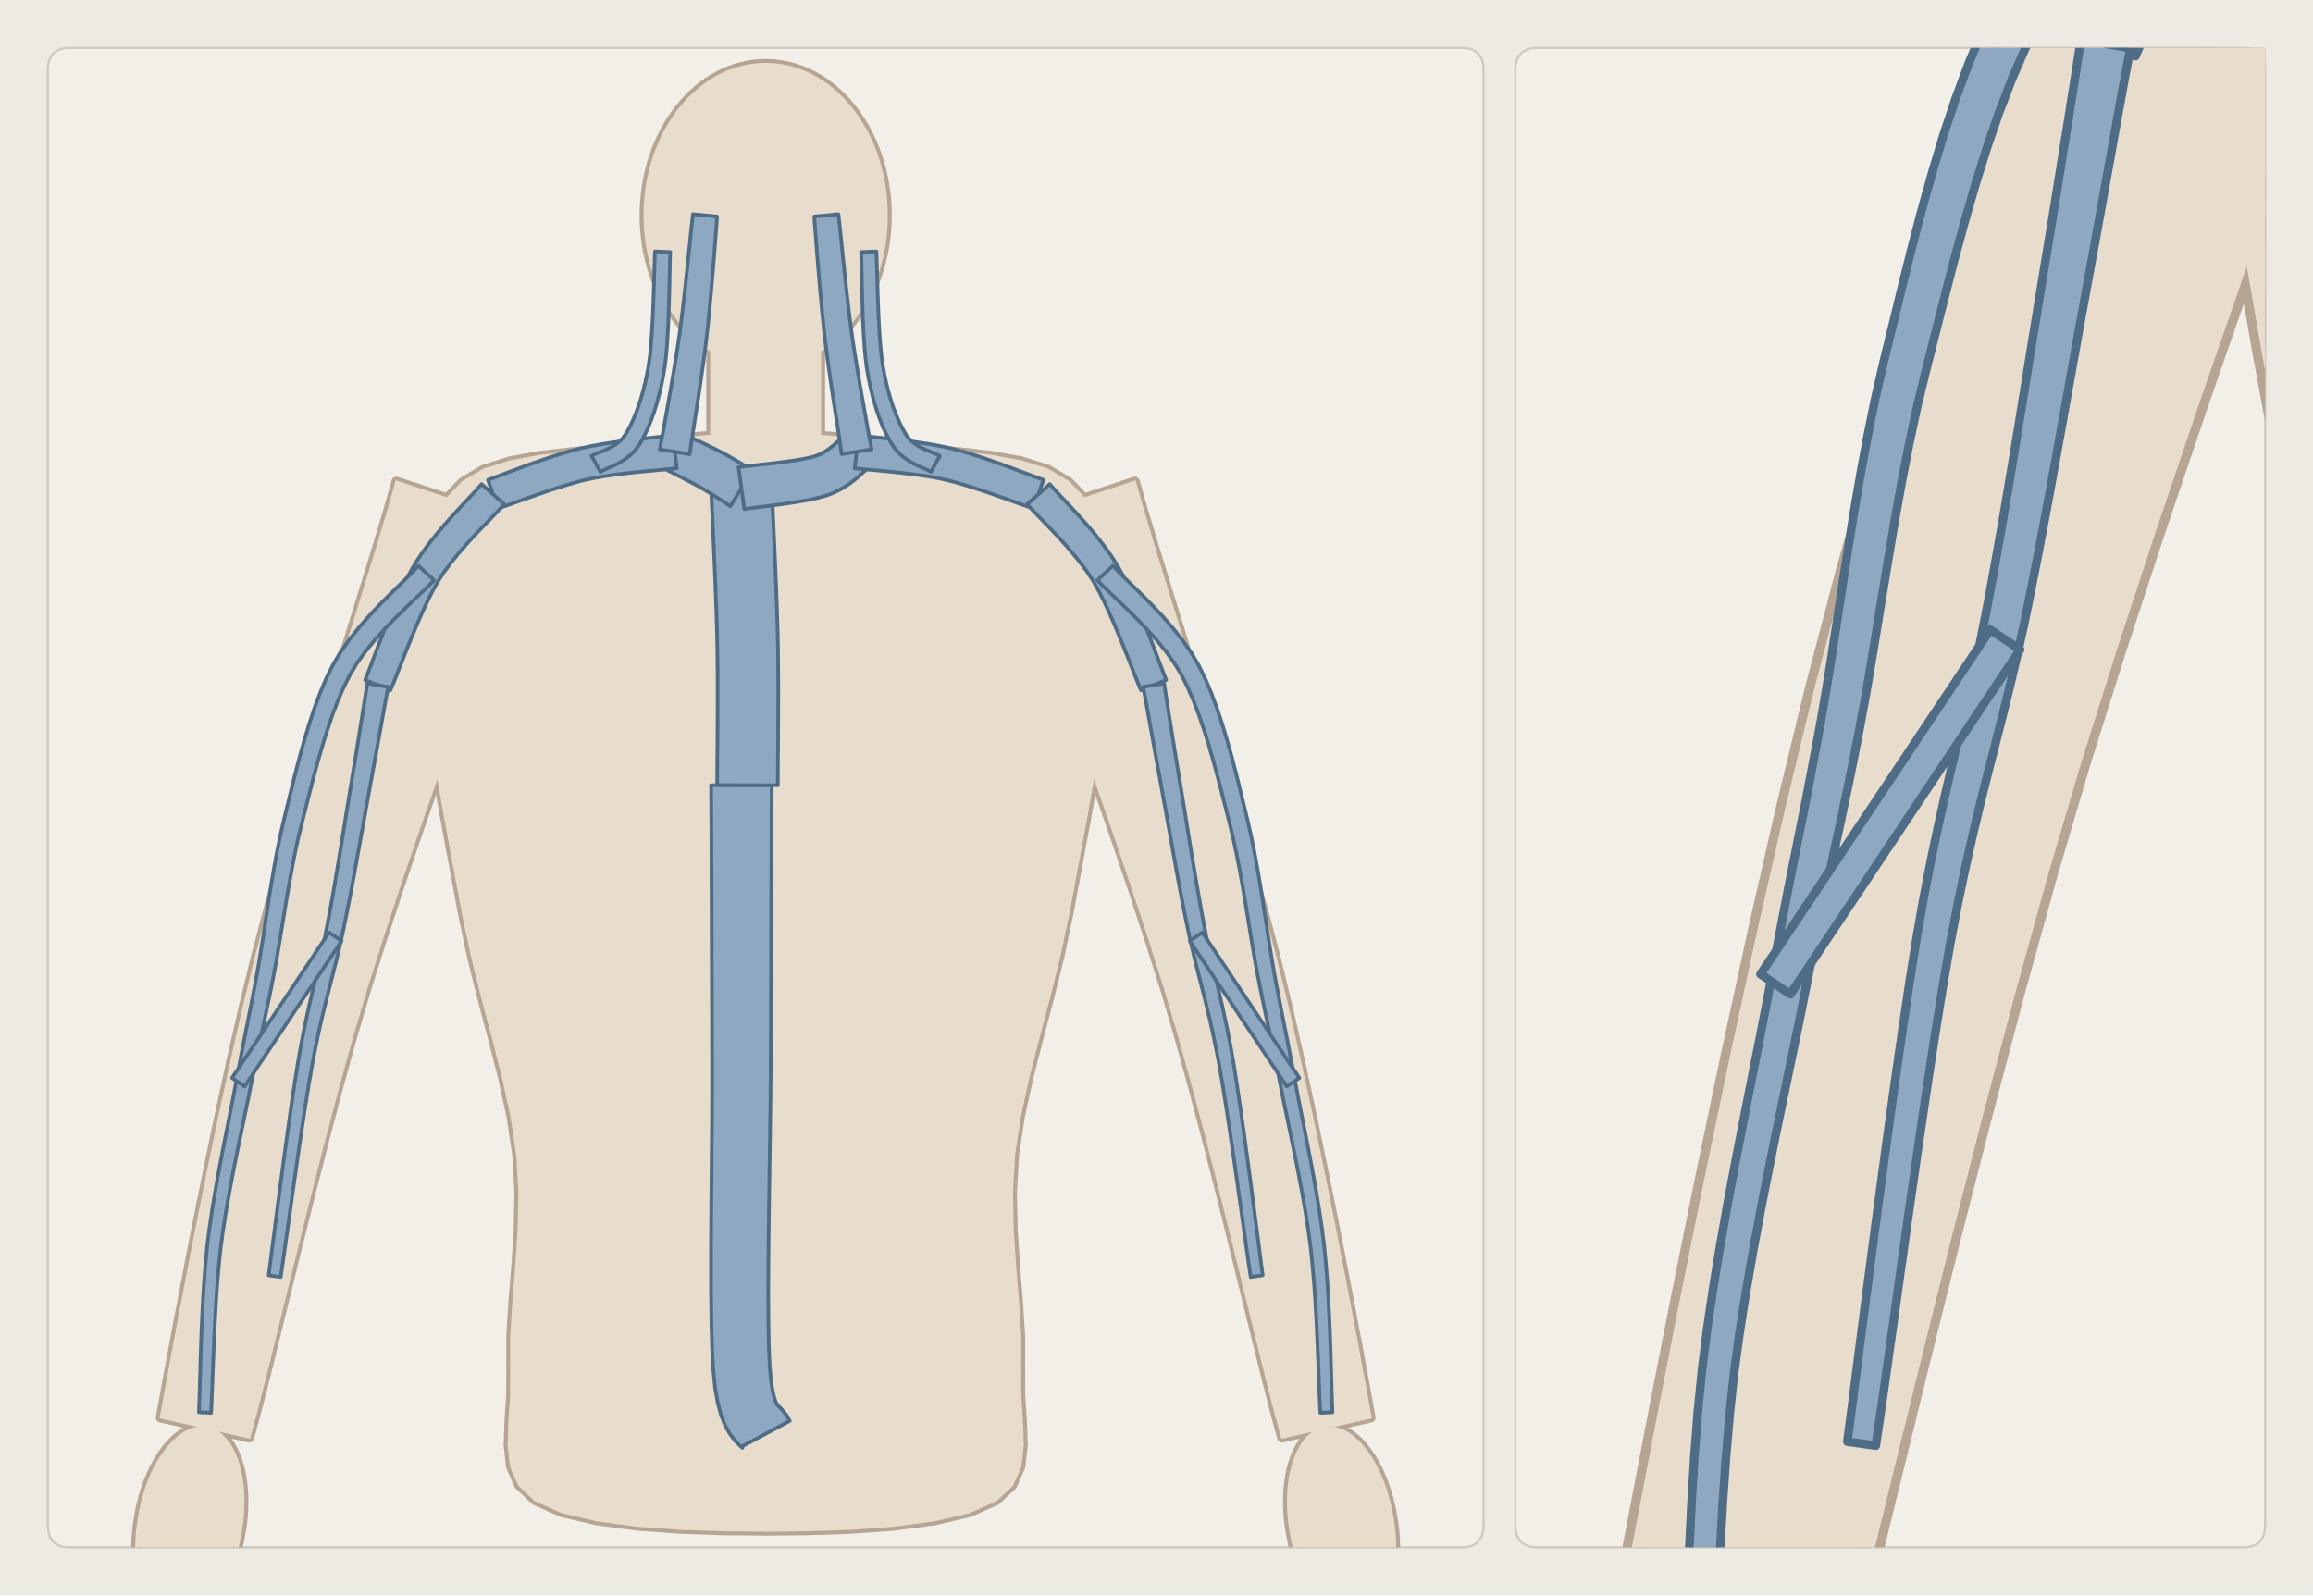
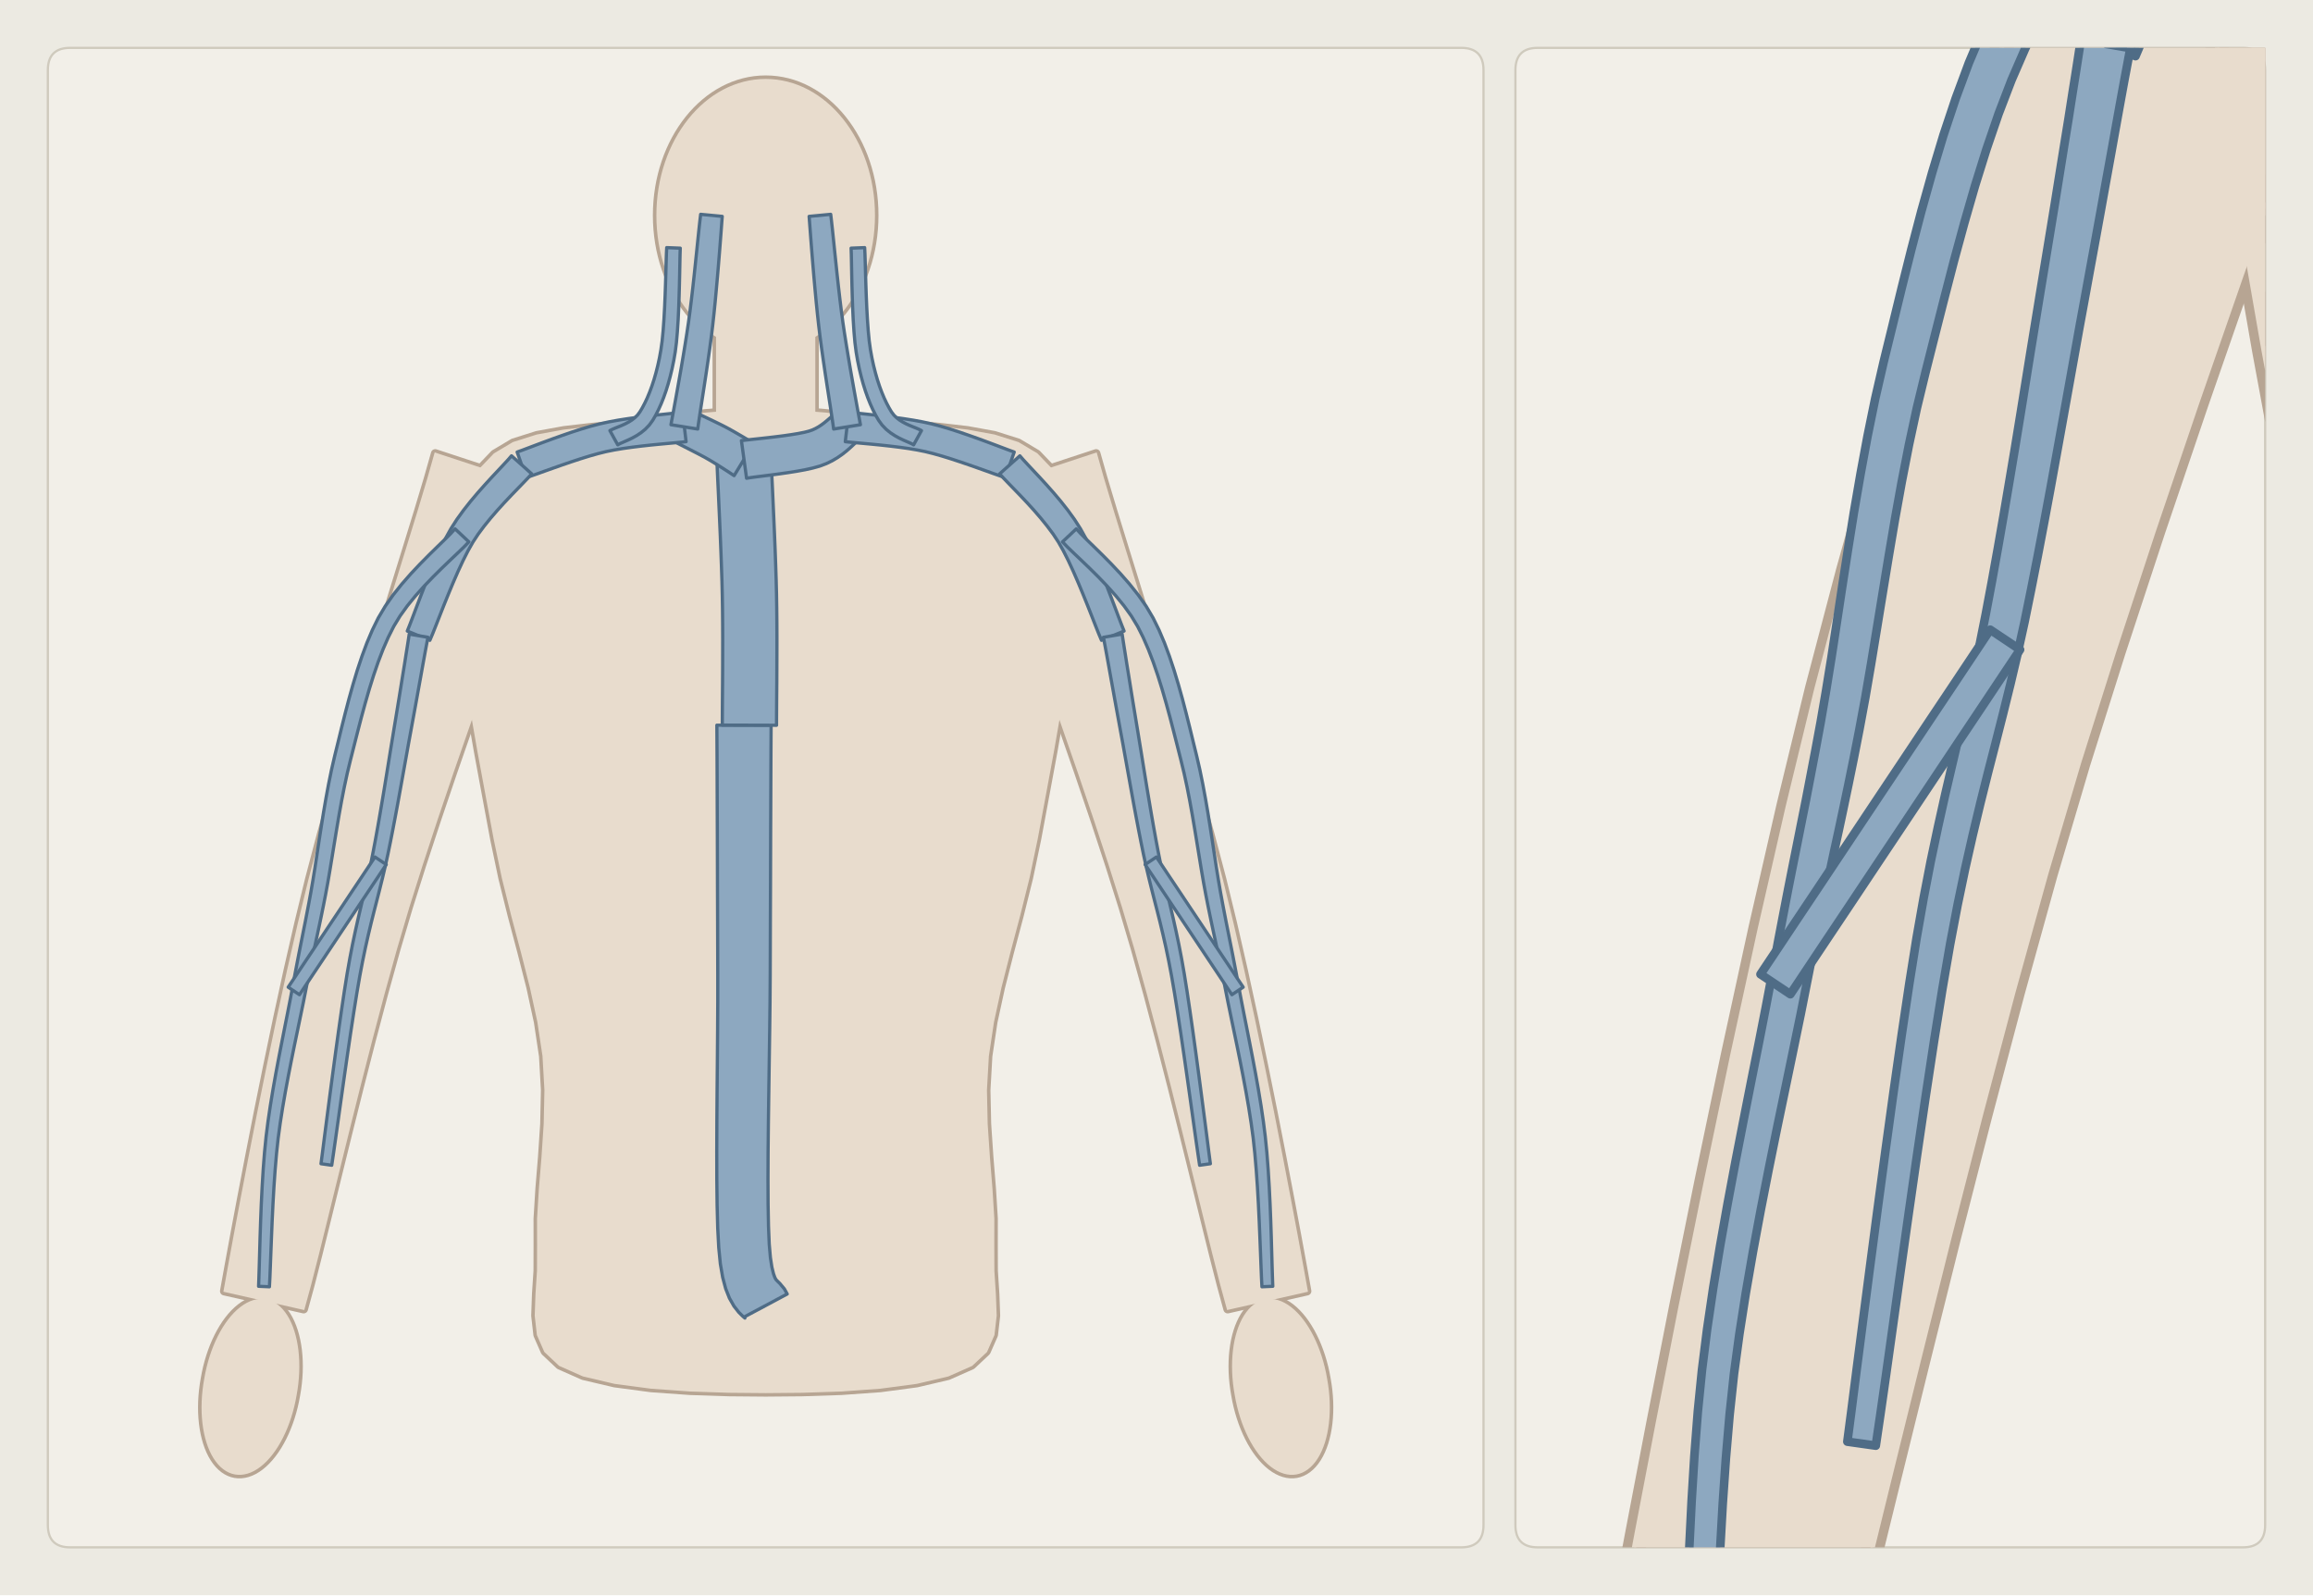
<svg xmlns="http://www.w3.org/2000/svg" viewBox="0 0 1450 1000" width="1450" height="1000">
  <rect width="1450" height="1000" fill="#ECEAE2" />
  <path d="M44 30H916Q930 30 930 44V956Q930 970 916 970H44Q30 970 30 956V44Q30 30 44 30Z" fill="#F2EFE8" stroke="#CFCABD" stroke-width="1.4" />
  <path d="M964 30H1406Q1420 30 1420 44V956Q1420 970 1406 970H964Q950 970 950 956V44Q950 30 964 30Z" fill="#F2EFE8" stroke="#CFCABD" stroke-width="1.4" />
  <clipPath id="k1">
    <path d="M30 30L930 30L930 970L30 970Z" />
  </clipPath>
  <g clip-path="url(#k1)">
-     <g transform="translate(480 40) scale(1.9 1.9)">
+     <g transform="translate(480 50) scale(1.7 1.7)">
      <g fill="#B7A593" stroke="#B7A593" stroke-width="3.2" stroke-linejoin="round">
        <path d="M-40 50A40 50 0 1 0 40 50A40 50 0 1 0 -40 50Z" />
        <path d="M-18 90L-18 93.2L-18 97.6L-18 102.9L-18 108.8L-18 115L-18 121.2L-18 127.1L-18 132.4L-18 136.8L-18 140L18 140L18 136.8L18 132.4L18 127.1L18 121.2L18 115L18 108.8L18 102.9L18 97.6L18 93.2L18 90Z" />
        <path d="M0 122L7.38 122.11L14.63 122.44L21.88 123L29.26 123.78L36.92 124.78L45 126L54.06 127.13L64.11 128.11L74.44 129.31L84.33 131.11L93.09 133.88L100 138L105.03 143.25L108.74 149.3L111.31 156.31L112.93 164.48L113.76 173.98L114 185L113.33 198.23L111.56 213.67L109 230.44L106 247.67L102.89 264.48L100 280L97 294.32L93.56 308.15L90 321.56L86.67 334.63L83.89 347.42L82 360L81.29 372.55L81.56 385.04L82.38 397.25L83.33 408.96L84.01 419.95L84 430L84.03 439.23L84.59 447.85L84.88 455.75L84.07 462.81L81.38 468.94L76 474L67.27 477.87L55.7 480.59L42.25 482.38L27.85 483.41L13.45 483.88L0 484L-13.45 483.88L-27.85 483.41L-42.25 482.38L-55.7 480.59L-67.27 477.87L-76 474L-81.38 468.94L-84.07 462.81L-84.87 455.75L-84.59 447.85L-84.03 439.23L-84 430L-84.01 419.95L-83.33 408.96L-82.37 397.25L-81.56 385.04L-81.29 372.55L-82 360L-83.89 347.42L-86.67 334.63L-90 321.56L-93.56 308.15L-97 294.32L-100 280L-102.89 264.48L-106 247.67L-109 230.44L-111.56 213.67L-113.33 198.23L-114 185L-113.76 173.98L-112.93 164.48L-111.31 156.31L-108.74 149.3L-105.03 143.25L-100 138L-93.09 133.88L-84.33 131.11L-74.44 129.31L-64.11 128.11L-54.06 127.13L-45 126L-36.92 124.78L-29.26 123.78L-21.87 123L-14.63 122.44L-7.38 122.11Z" />
        <path d="M-121.85 137.81L-124.49 147.11L-128.08 159.08L-132.46 173.3L-137.41 189.28L-142.74 206.51L-148.26 224.52L-153.77 242.84L-159.07 260.98L-163.98 278.49L-168.3 294.9L-172.26 311.19L-176.19 328.36L-180.03 346L-183.72 363.68L-187.22 380.98L-190.45 397.48L-193.37 412.73L-195.92 426.31L-198.02 437.75L-199.63 446.69L-170.37 453.31L-167.95 444.44L-165.04 433.05L-161.72 419.63L-158.03 404.6L-154.03 388.39L-149.8 371.44L-145.38 354.19L-140.85 337.08L-136.27 320.56L-131.7 305.1L-126.78 289.52L-121.25 272.7L-115.29 255.13L-109.1 237.32L-102.88 219.74L-96.83 202.88L-91.14 187.23L-86 173.24L-81.6 161.38L-78.15 152.19Z" />
        <path d="M-206.74 479.05A17 32 10 1 0 -173.26 484.95A17 32 10 1 0 -206.74 479.05Z" />
        <path d="M78.15 152.19L81.6 161.38L86 173.24L91.14 187.23L96.83 202.88L102.88 219.74L109.1 237.32L115.29 255.13L121.25 272.7L126.78 289.52L131.7 305.1L136.27 320.56L140.85 337.08L145.38 354.19L149.8 371.44L154.03 388.39L158.03 404.6L161.72 419.63L165.04 433.05L167.95 444.44L170.37 453.31L199.63 446.69L198.02 437.75L195.92 426.31L193.37 412.73L190.45 397.48L187.22 380.98L183.72 363.68L180.03 346L176.19 328.36L172.26 311.19L168.3 294.9L163.98 278.49L159.07 260.98L153.77 242.84L148.26 224.52L142.74 206.51L137.41 189.28L132.46 173.3L128.08 159.08L124.49 147.11L121.85 137.81Z" />
        <path d="M173.26 484.95A17 32 -10 1 0 206.74 479.05A17 32 -10 1 0 173.26 484.95Z" />
      </g>
      <g fill="#E8DCCD" stroke="#E8DCCD" stroke-width="0.6">
        <path d="M-40 50A40 50 0 1 0 40 50A40 50 0 1 0 -40 50Z" />
        <path d="M-18 90L-18 93.2L-18 97.6L-18 102.9L-18 108.8L-18 115L-18 121.2L-18 127.1L-18 132.4L-18 136.8L-18 140L18 140L18 136.8L18 132.4L18 127.1L18 121.2L18 115L18 108.8L18 102.9L18 97.6L18 93.2L18 90Z" />
        <path d="M0 122L7.38 122.11L14.63 122.44L21.88 123L29.26 123.78L36.92 124.78L45 126L54.06 127.13L64.11 128.11L74.44 129.31L84.33 131.11L93.09 133.88L100 138L105.03 143.25L108.74 149.3L111.31 156.31L112.93 164.48L113.76 173.98L114 185L113.33 198.23L111.56 213.67L109 230.44L106 247.67L102.89 264.48L100 280L97 294.32L93.56 308.15L90 321.56L86.67 334.63L83.89 347.42L82 360L81.29 372.55L81.56 385.04L82.38 397.25L83.33 408.96L84.01 419.95L84 430L84.03 439.23L84.59 447.85L84.88 455.75L84.07 462.81L81.38 468.94L76 474L67.27 477.87L55.7 480.59L42.25 482.38L27.85 483.41L13.45 483.88L0 484L-13.45 483.88L-27.85 483.41L-42.25 482.38L-55.7 480.59L-67.27 477.87L-76 474L-81.38 468.94L-84.07 462.81L-84.87 455.75L-84.59 447.85L-84.03 439.23L-84 430L-84.01 419.95L-83.33 408.96L-82.37 397.25L-81.56 385.04L-81.29 372.55L-82 360L-83.89 347.42L-86.67 334.63L-90 321.56L-93.56 308.15L-97 294.32L-100 280L-102.89 264.48L-106 247.67L-109 230.44L-111.56 213.67L-113.33 198.23L-114 185L-113.76 173.98L-112.93 164.48L-111.31 156.31L-108.74 149.3L-105.03 143.25L-100 138L-93.09 133.88L-84.33 131.11L-74.44 129.31L-64.11 128.11L-54.06 127.13L-45 126L-36.92 124.78L-29.26 123.78L-21.87 123L-14.63 122.44L-7.38 122.11Z" />
        <path d="M-121.85 137.81L-124.49 147.11L-128.08 159.08L-132.46 173.3L-137.41 189.28L-142.74 206.51L-148.26 224.52L-153.77 242.84L-159.07 260.98L-163.98 278.49L-168.3 294.9L-172.26 311.19L-176.19 328.36L-180.03 346L-183.72 363.68L-187.22 380.98L-190.45 397.48L-193.37 412.73L-195.92 426.31L-198.02 437.75L-199.63 446.69L-170.37 453.31L-167.95 444.44L-165.04 433.05L-161.72 419.63L-158.03 404.6L-154.03 388.39L-149.8 371.44L-145.38 354.19L-140.85 337.08L-136.27 320.56L-131.7 305.1L-126.78 289.52L-121.25 272.7L-115.29 255.13L-109.1 237.32L-102.88 219.74L-96.83 202.88L-91.14 187.23L-86 173.24L-81.6 161.38L-78.15 152.19Z" />
        <path d="M-206.74 479.05A17 32 10 1 0 -173.26 484.95A17 32 10 1 0 -206.74 479.05Z" />
        <path d="M78.15 152.19L81.6 161.38L86 173.24L91.14 187.23L96.83 202.88L102.88 219.74L109.1 237.32L115.29 255.13L121.25 272.7L126.78 289.52L131.7 305.1L136.27 320.56L140.85 337.08L145.38 354.19L149.8 371.44L154.03 388.39L158.03 404.6L161.72 419.63L165.04 433.05L167.95 444.44L170.37 453.31L199.63 446.69L198.02 437.75L195.92 426.31L193.37 412.73L190.45 397.48L187.22 380.98L183.72 363.68L180.03 346L176.19 328.36L172.26 311.19L168.3 294.9L163.98 278.49L159.07 260.98L153.77 242.84L148.26 224.52L142.74 206.51L137.41 189.28L132.46 173.3L128.08 159.08L124.49 147.11L121.85 137.81Z" />
        <path d="M173.26 484.95A17 32 -10 1 0 206.74 479.05A17 32 -10 1 0 173.26 484.95Z" />
      </g>
      <path d="M-18 238L-17.97 243.44L-17.93 250.38L-17.9 258.59L-17.87 267.79L-17.83 277.75L-17.8 288.21L-17.77 298.91L-17.73 309.62L-17.7 320.06L-17.67 329.98L-17.67 339.97L-17.73 350.64L-17.82 361.76L-17.92 373.06L-18 384.29L-18.04 395.19L-18.02 405.51L-17.91 415L-17.69 423.44L-17.31 430.63L-16.72 436.61L-15.86 441.61L-14.75 445.78L-13.36 449.31L-11.69 452.24L-9.9 454.52L-8.38 456.02L-7.66 456.63L-7.92 456.21L-7.94 456.24L7.94 447.76L6.9 445.88L5.23 443.88L4.25 442.92L3.88 442.53L3.69 442.26L3.37 441.64L2.88 440.27L2.29 437.88L1.74 434.31L1.31 429.37L1.04 422.81L0.89 414.72L0.85 405.45L0.89 395.27L1 384.46L1.15 373.27L1.31 361.98L1.47 350.83L1.6 340.09L1.67 330.02L1.7 320.06L1.73 309.62L1.77 298.91L1.8 288.21L1.83 277.75L1.87 267.79L1.9 258.59L1.93 250.38L1.97 243.44L2 238Z" fill="#8DA8C0" stroke="#4F6C86" stroke-width="1.2" stroke-linejoin="round" />
      <path d="M-17.99 140.43L-17.86 143.43L-17.69 147.29L-17.47 151.85L-17.24 156.95L-16.99 162.44L-16.74 168.16L-16.51 173.96L-16.3 179.67L-16.12 185.14L-16 190.2L-15.92 195.22L-15.87 200.56L-15.85 206.07L-15.86 211.63L-15.87 217.08L-15.9 222.29L-15.94 227.12L-15.97 231.44L-15.99 235.1L-16 237.97L4 238.03L4.01 235.2L4.03 231.57L4.06 227.26L4.1 222.41L4.12 217.17L4.14 211.67L4.15 206.04L4.13 200.44L4.08 194.98L4 189.8L3.87 184.57L3.69 178.98L3.48 173.19L3.24 167.33L2.99 161.56L2.74 156.04L2.51 150.92L2.29 146.37L2.12 142.54L1.99 139.57Z" fill="#8DA8C0" stroke="#4F6C86" stroke-width="1.2" stroke-linejoin="round" />
      <path d="M-32.88 133.83L-32.15 134.22L-31.2 134.71L-30.1 135.27L-28.86 135.9L-27.55 136.57L-26.19 137.27L-24.83 137.97L-23.52 138.67L-22.3 139.32L-21.23 139.93L-20.21 140.52L-19.14 141.17L-18.03 141.85L-16.93 142.55L-15.84 143.24L-14.81 143.9L-13.85 144.52L-12.99 145.09L-12.24 145.59L-11.64 145.98L-4.36 134.02L-4.93 133.7L-5.67 133.28L-6.55 132.76L-7.56 132.16L-8.66 131.51L-9.83 130.83L-11.04 130.13L-12.29 129.42L-13.53 128.73L-14.77 128.07L-16.04 127.42L-17.41 126.74L-18.83 126.05L-20.28 125.35L-21.7 124.68L-23.07 124.04L-24.34 123.45L-25.47 122.93L-26.4 122.5L-27.12 122.17Z" fill="#8DA8C0" stroke="#4F6C86" stroke-width="1.2" stroke-linejoin="round" />
      <path d="M26.07 122.82L25.22 123.44L24.24 124.25L23.33 125.04L22.42 125.82L21.48 126.58L20.49 127.31L19.45 127.99L18.36 128.6L17.21 129.13L15.97 129.56L14.29 129.99L12 130.44L9.32 130.88L6.39 131.3L3.36 131.68L0.37 132.03L-2.48 132.34L-5.06 132.62L-7.27 132.86L-8.95 133.06L-7.05 146.94L-5.51 146.7L-3.42 146.42L-0.86 146.1L2.03 145.73L5.14 145.32L8.33 144.86L11.5 144.36L14.56 143.8L17.41 143.17L20.03 142.44L22.44 141.52L24.62 140.45L26.56 139.29L28.28 138.09L29.77 136.92L31.05 135.81L32.11 134.83L32.94 134.05L33.48 133.54L33.93 133.18Z" fill="#8DA8C0" stroke="#4F6C86" stroke-width="1.2" stroke-linejoin="round" />
      <path d="M-88.35 146.72L-86.53 146.11L-84.19 145.29L-81.46 144.31L-78.42 143.23L-75.16 142.08L-71.77 140.92L-68.34 139.79L-64.97 138.75L-61.75 137.84L-58.81 137.11L-55.87 136.52L-52.67 135.98L-49.32 135.51L-45.9 135.09L-42.53 134.72L-39.28 134.4L-36.26 134.12L-33.53 133.87L-31.19 133.65L-29.35 133.46L-30.65 122.54L-32.38 122.77L-34.63 123.03L-37.33 123.32L-40.4 123.65L-43.72 124.03L-47.22 124.47L-50.79 124.96L-54.37 125.52L-57.86 126.16L-61.19 126.89L-64.52 127.76L-67.99 128.8L-71.55 129.95L-75.11 131.18L-78.59 132.42L-81.9 133.64L-84.95 134.78L-87.65 135.8L-89.9 136.65L-91.65 137.28Z" fill="#8DA8C0" stroke="#4F6C86" stroke-width="1.2" stroke-linejoin="round" />
      <path d="M91.65 137.28L89.9 136.65L87.65 135.8L84.95 134.78L81.9 133.64L78.59 132.42L75.11 131.18L71.55 129.95L67.99 128.8L64.52 127.76L61.19 126.89L57.86 126.16L54.37 125.52L50.79 124.96L47.22 124.47L43.72 124.03L40.4 123.65L37.33 123.32L34.63 123.03L32.38 122.77L30.65 122.54L29.35 133.46L31.19 133.65L33.53 133.87L36.26 134.12L39.28 134.4L42.53 134.72L45.9 135.09L49.32 135.51L52.67 135.98L55.87 136.52L58.81 137.11L61.75 137.84L64.97 138.75L68.34 139.79L71.77 140.92L75.16 142.08L78.42 143.23L81.46 144.31L84.19 145.29L86.53 146.11L88.35 146.72Z" fill="#8DA8C0" stroke="#4F6C86" stroke-width="1.2" stroke-linejoin="round" />
      <path d="M-123.84 206.71L-122.87 204.43L-121.68 201.44L-120.3 197.92L-118.76 194.01L-117.08 189.85L-115.31 185.58L-113.47 181.35L-111.6 177.31L-109.73 173.62L-107.93 170.45L-106.02 167.55L-103.82 164.6L-101.43 161.65L-98.93 158.75L-96.4 155.97L-93.93 153.35L-91.6 150.94L-89.5 148.77L-87.67 146.86L-86.27 145.33L-93.73 138.67L-95 140.13L-96.68 141.95L-98.74 144.15L-101.08 146.65L-103.6 149.4L-106.23 152.37L-108.87 155.5L-111.44 158.76L-113.87 162.12L-116.07 165.55L-118.1 169.22L-120.08 173.27L-122.02 177.57L-123.89 181.99L-125.67 186.4L-127.32 190.66L-128.83 194.62L-130.16 198.15L-131.28 201.07L-132.16 203.29Z" fill="#8DA8C0" stroke="#4F6C86" stroke-width="1.2" stroke-linejoin="round" />
      <path d="M132.16 203.29L131.28 201.07L130.16 198.15L128.83 194.62L127.32 190.66L125.67 186.4L123.89 181.99L122.02 177.57L120.08 173.27L118.1 169.22L116.07 165.55L113.87 162.12L111.44 158.76L108.87 155.5L106.23 152.37L103.6 149.4L101.08 146.65L98.74 144.15L96.68 141.95L95 140.13L93.73 138.67L86.27 145.33L87.67 146.86L89.5 148.77L91.6 150.94L93.93 153.35L96.4 155.97L98.93 158.75L101.43 161.65L103.82 164.6L106.02 167.55L107.93 170.45L109.73 173.62L111.6 177.31L113.47 181.35L115.31 185.58L117.08 189.85L118.76 194.01L120.3 197.92L121.68 201.44L122.87 204.43L123.84 206.71Z" fill="#8DA8C0" stroke="#4F6C86" stroke-width="1.2" stroke-linejoin="round" />
      <path d="M-23.98 49.62L-24.26 52.01L-24.6 55.1L-24.98 58.75L-25.4 62.83L-25.86 67.23L-26.34 71.81L-26.85 76.45L-27.38 81.02L-27.92 85.39L-28.46 89.43L-29.05 93.42L-29.72 97.66L-30.44 102.03L-31.18 106.42L-31.94 110.73L-32.67 114.84L-33.36 118.65L-33.98 122.05L-34.52 124.94L-34.94 127.2L-25.06 128.8L-24.75 126.55L-24.32 123.68L-23.8 120.26L-23.2 116.42L-22.56 112.27L-21.9 107.91L-21.25 103.46L-20.62 99.01L-20.04 94.68L-19.54 90.57L-19.08 86.42L-18.63 81.96L-18.2 77.33L-17.78 72.64L-17.39 68.02L-17.03 63.6L-16.71 59.5L-16.43 55.84L-16.2 52.77L-16.02 50.38Z" fill="#8DA8C0" stroke="#4F6C86" stroke-width="1.2" stroke-linejoin="round" />
      <path d="M16.02 50.38L16.2 52.77L16.43 55.84L16.71 59.5L17.03 63.6L17.39 68.02L17.78 72.64L18.2 77.33L18.63 81.96L19.08 86.42L19.54 90.57L20.04 94.68L20.62 99.01L21.25 103.46L21.9 107.91L22.56 112.27L23.2 116.42L23.8 120.26L24.32 123.68L24.75 126.55L25.06 128.8L34.94 127.2L34.52 124.94L33.98 122.05L33.36 118.65L32.67 114.84L31.94 110.73L31.18 106.42L30.44 102.03L29.72 97.66L29.05 93.42L28.46 89.43L27.92 85.39L27.38 81.02L26.85 76.45L26.34 71.81L25.86 67.23L25.4 62.83L24.98 58.75L24.6 55.1L24.26 52.01L23.98 49.62Z" fill="#8DA8C0" stroke="#4F6C86" stroke-width="1.2" stroke-linejoin="round" />
      <path d="M-36.5 61.9L-36.61 64.24L-36.71 67.33L-36.81 70.98L-36.93 75.06L-37.08 79.41L-37.27 83.87L-37.51 88.28L-37.81 92.48L-38.18 96.3L-38.64 99.59L-39.17 102.53L-39.78 105.35L-40.46 108.04L-41.19 110.59L-41.98 112.99L-42.81 115.23L-43.67 117.31L-44.57 119.22L-45.48 120.95L-46.37 122.45L-47.26 123.64L-48.26 124.63L-49.37 125.49L-50.57 126.24L-51.82 126.9L-53.07 127.47L-54.3 127.97L-55.47 128.44L-56.58 128.92L-57.45 129.37L-54.55 134.63L-53.95 134.27L-53.14 133.9L-52.01 133.41L-50.67 132.82L-49.18 132.1L-47.61 131.23L-46 130.17L-44.41 128.88L-42.92 127.33L-41.63 125.55L-40.54 123.67L-39.53 121.67L-38.56 119.52L-37.64 117.21L-36.77 114.76L-35.96 112.16L-35.21 109.42L-34.52 106.55L-33.9 103.55L-33.36 100.41L-32.91 96.89L-32.56 92.9L-32.28 88.59L-32.07 84.1L-31.92 79.59L-31.8 75.21L-31.71 71.11L-31.64 67.46L-31.58 64.41L-31.5 62.1Z" fill="#8DA8C0" stroke="#4F6C86" stroke-width="1.2" stroke-linejoin="round" />
      <path d="M31.5 62.1L31.58 64.41L31.64 67.46L31.71 71.11L31.8 75.21L31.92 79.59L32.07 84.1L32.28 88.59L32.56 92.9L32.91 96.89L33.36 100.41L33.9 103.55L34.52 106.55L35.21 109.42L35.96 112.16L36.77 114.76L37.64 117.21L38.56 119.52L39.53 121.67L40.54 123.67L41.63 125.55L42.92 127.33L44.41 128.88L46 130.17L47.61 131.23L49.18 132.1L50.67 132.82L52.01 133.41L53.14 133.9L53.95 134.27L54.55 134.63L57.45 129.37L56.58 128.92L55.47 128.44L54.3 127.97L53.07 127.47L51.82 126.9L50.57 126.24L49.37 125.49L48.26 124.63L47.26 123.64L46.37 122.45L45.48 120.95L44.57 119.22L43.67 117.31L42.81 115.23L41.98 112.99L41.19 110.59L40.46 108.04L39.78 105.35L39.17 102.53L38.64 99.59L38.18 96.3L37.81 92.48L37.51 88.28L37.27 83.87L37.08 79.41L36.93 75.06L36.81 70.98L36.71 67.33L36.61 64.24L36.5 61.9Z" fill="#8DA8C0" stroke="#4F6C86" stroke-width="1.2" stroke-linejoin="round" />
      <path d="M-183 445.09L-182.83 441.81L-182.66 437.59L-182.47 432.61L-182.25 427.04L-182 421.02L-181.7 414.74L-181.34 408.36L-180.9 402.04L-180.38 395.95L-179.77 390.26L-179.02 384.73L-178.13 379.04L-177.13 373.27L-176.05 367.47L-174.92 361.7L-173.77 356.03L-172.62 350.51L-171.52 345.21L-170.48 340.17L-169.55 335.47L-168.71 331.24L-167.94 327.46L-167.22 324.02L-166.53 320.81L-165.87 317.72L-165.2 314.66L-164.53 311.51L-163.83 308.17L-163.09 304.54L-162.3 300.5L-161.48 296.08L-160.68 291.41L-159.88 286.54L-159.06 281.52L-158.22 276.4L-157.34 271.21L-156.4 266L-155.39 260.82L-154.29 255.71L-153.08 250.71L-151.8 245.65L-150.48 240.46L-149.12 235.21L-147.69 229.96L-146.19 224.76L-144.6 219.67L-142.91 214.74L-141.11 210.04L-139.19 205.62L-137.15 201.56L-134.82 197.72L-132.09 193.93L-129.06 190.22L-125.85 186.63L-122.58 183.23L-119.37 180.05L-116.34 177.14L-113.6 174.54L-111.24 172.26L-109.45 170.4L-114.55 165.6L-116.2 167.39L-118.4 169.59L-121.1 172.22L-124.15 175.21L-127.42 178.52L-130.79 182.1L-134.14 185.92L-137.35 189.94L-140.3 194.13L-142.85 198.44L-145.05 202.92L-147.05 207.65L-148.89 212.61L-150.6 217.74L-152.18 222.99L-153.67 228.31L-155.07 233.66L-156.4 238.97L-157.67 244.19L-158.92 249.29L-160.1 254.42L-161.17 259.66L-162.15 264.95L-163.06 270.23L-163.9 275.48L-164.7 280.64L-165.46 285.66L-166.2 290.51L-166.95 295.14L-167.7 299.5L-168.44 303.5L-169.13 307.11L-169.77 310.44L-170.4 313.58L-171.01 316.65L-171.63 319.75L-172.27 322.99L-172.94 326.46L-173.67 330.28L-174.45 334.53L-175.34 339.21L-176.32 344.23L-177.38 349.55L-178.47 355.09L-179.58 360.8L-180.67 366.61L-181.71 372.47L-182.67 378.32L-183.52 384.09L-184.23 389.74L-184.81 395.54L-185.29 401.72L-185.68 408.1L-186 414.54L-186.25 420.85L-186.45 426.88L-186.61 432.47L-186.75 437.45L-186.88 441.65L-187 444.91Z" fill="#8DA8C0" stroke="#4F6C86" stroke-width="1.2" stroke-linejoin="round" />
      <path d="M187 444.91L186.88 441.65L186.75 437.45L186.61 432.47L186.45 426.88L186.25 420.85L186 414.54L185.68 408.1L185.29 401.72L184.81 395.54L184.23 389.74L183.52 384.09L182.67 378.32L181.71 372.47L180.67 366.61L179.58 360.8L178.47 355.09L177.38 349.55L176.32 344.23L175.34 339.21L174.45 334.53L173.67 330.28L172.94 326.46L172.27 322.99L171.63 319.75L171.01 316.65L170.4 313.58L169.77 310.44L169.13 307.11L168.44 303.5L167.7 299.5L166.95 295.14L166.2 290.51L165.46 285.66L164.7 280.64L163.9 275.48L163.06 270.23L162.15 264.95L161.17 259.66L160.1 254.42L158.92 249.29L157.67 244.19L156.4 238.97L155.07 233.66L153.67 228.31L152.18 222.99L150.6 217.74L148.89 212.61L147.05 207.65L145.05 202.92L142.85 198.44L140.3 194.13L137.35 189.94L134.14 185.92L130.79 182.1L127.42 178.52L124.15 175.21L121.1 172.22L118.4 169.59L116.2 167.39L114.55 165.6L109.45 170.4L111.24 172.26L113.6 174.54L116.34 177.14L119.37 180.05L122.58 183.23L125.85 186.63L129.06 190.22L132.09 193.93L134.82 197.72L137.15 201.56L139.19 205.62L141.11 210.04L142.91 214.74L144.6 219.67L146.19 224.76L147.69 229.96L149.12 235.21L150.48 240.46L151.8 245.65L153.08 250.71L154.29 255.71L155.39 260.82L156.4 266L157.34 271.21L158.22 276.4L159.06 281.52L159.88 286.54L160.68 291.41L161.48 296.08L162.3 300.5L163.09 304.54L163.83 308.17L164.53 311.51L165.2 314.66L165.87 317.72L166.53 320.81L167.22 324.02L167.94 327.46L168.71 331.24L169.55 335.47L170.48 340.17L171.52 345.21L172.62 350.51L173.77 356.03L174.92 361.7L176.05 367.47L177.13 373.27L178.13 379.04L179.02 384.73L179.77 390.26L180.38 395.95L180.9 402.04L181.34 408.36L181.7 414.74L182 421.02L182.25 427.04L182.47 432.61L182.66 437.59L182.83 441.81L183 445.09Z" fill="#8DA8C0" stroke="#4F6C86" stroke-width="1.2" stroke-linejoin="round" />
      <path d="M-160.02 400.28L-159.39 396L-158.58 390.36L-157.64 383.64L-156.59 376.13L-155.46 368.11L-154.28 359.87L-153.08 351.69L-151.89 343.86L-150.74 336.67L-149.66 330.41L-148.62 324.94L-147.57 319.9L-146.51 315.21L-145.45 310.78L-144.39 306.54L-143.33 302.42L-142.29 298.33L-141.27 294.21L-140.27 289.96L-139.3 285.55L-138.37 280.98L-137.46 276.36L-136.57 271.69L-135.7 267.02L-134.86 262.38L-134.03 257.78L-133.22 253.27L-132.43 248.87L-131.67 244.62L-130.92 240.54L-130.18 236.48L-129.42 232.34L-128.67 228.21L-127.94 224.15L-127.23 220.24L-126.57 216.56L-125.96 213.18L-125.41 210.17L-124.93 207.62L-124.55 205.59L-131.45 204.41L-131.76 206.46L-132.16 209.03L-132.64 212.04L-133.17 215.44L-133.77 219.13L-134.4 223.05L-135.05 227.11L-135.73 231.26L-136.41 235.4L-137.08 239.46L-137.75 243.57L-138.45 247.85L-139.16 252.26L-139.89 256.78L-140.64 261.37L-141.42 266.02L-142.21 270.68L-143.02 275.32L-143.85 279.93L-144.7 284.45L-145.57 288.81L-146.48 292.99L-147.42 297.09L-148.38 301.18L-149.36 305.33L-150.36 309.62L-151.36 314.12L-152.37 318.9L-153.36 324.03L-154.34 329.59L-155.35 335.93L-156.43 343.18L-157.55 351.04L-158.68 359.25L-159.79 367.51L-160.85 375.55L-161.83 383.08L-162.7 389.8L-163.42 395.45L-163.98 399.72Z" fill="#8DA8C0" stroke="#4F6C86" stroke-width="1.2" stroke-linejoin="round" />
      <path d="M163.98 399.72L163.42 395.45L162.7 389.8L161.83 383.08L160.85 375.55L159.79 367.51L158.68 359.25L157.55 351.04L156.43 343.18L155.35 335.93L154.34 329.59L153.36 324.03L152.37 318.9L151.36 314.12L150.36 309.62L149.36 305.33L148.38 301.18L147.42 297.09L146.48 292.99L145.57 288.81L144.7 284.45L143.85 279.93L143.02 275.32L142.21 270.68L141.42 266.02L140.64 261.37L139.89 256.78L139.16 252.26L138.45 247.85L137.75 243.57L137.08 239.46L136.41 235.4L135.73 231.26L135.05 227.11L134.4 223.05L133.77 219.13L133.17 215.44L132.64 212.04L132.16 209.03L131.76 206.46L131.45 204.41L124.55 205.59L124.93 207.62L125.41 210.17L125.96 213.18L126.57 216.56L127.23 220.24L127.94 224.15L128.67 228.21L129.42 232.34L130.18 236.48L130.92 240.54L131.67 244.62L132.43 248.87L133.22 253.27L134.03 257.78L134.86 262.38L135.7 267.02L136.57 271.69L137.46 276.36L138.37 280.98L139.3 285.55L140.27 289.96L141.27 294.21L142.29 298.33L143.33 302.42L144.39 306.54L145.45 310.78L146.51 315.21L147.57 319.9L148.62 324.94L149.66 330.41L150.74 336.67L151.89 343.86L153.08 351.69L154.28 359.87L155.46 368.11L156.59 376.13L157.64 383.64L158.58 390.36L159.39 396L160.02 400.28Z" fill="#8DA8C0" stroke="#4F6C86" stroke-width="1.2" stroke-linejoin="round" />
      <path d="M-171.92 337.39L-169.87 334.31L-167.06 330.09L-163.66 325L-159.89 319.34L-155.92 313.39L-151.95 307.43L-148.18 301.77L-144.78 296.68L-141.97 292.46L-139.92 289.39L-144.08 286.61L-146.13 289.69L-148.94 293.91L-152.34 299L-156.11 304.66L-160.08 310.61L-164.05 316.57L-167.82 322.23L-171.22 327.32L-174.03 331.54L-176.08 334.61Z" fill="#8DA8C0" stroke="#4F6C86" stroke-width="1.2" stroke-linejoin="round" />
      <path d="M176.08 334.61L174.03 331.54L171.22 327.32L167.82 322.23L164.05 316.57L160.08 310.61L156.11 304.66L152.34 299L148.94 293.91L146.13 289.69L144.08 286.61L139.92 289.39L141.97 292.46L144.78 296.68L148.18 301.77L151.95 307.43L155.92 313.39L159.89 319.34L163.66 325L167.06 330.09L169.87 334.31L171.92 337.39Z" fill="#8DA8C0" stroke="#4F6C86" stroke-width="1.2" stroke-linejoin="round" />
    </g>
  </g>
  <clipPath id="k2">
    <path d="M950 30L1420 30L1420 970L950 970Z" />
  </clipPath>
  <g clip-path="url(#k2)">
    <g transform="translate(1896 -895) scale(4.5 4.5)">
      <g fill="#B7A593" stroke="#B7A593" stroke-width="3.2" stroke-linejoin="round">
        <path d="M-40 50A40 50 0 1 0 40 50A40 50 0 1 0 -40 50Z" />
        <path d="M-18 90L-18 93.2L-18 97.6L-18 102.9L-18 108.8L-18 115L-18 121.2L-18 127.1L-18 132.4L-18 136.8L-18 140L18 140L18 136.8L18 132.4L18 127.1L18 121.2L18 115L18 108.8L18 102.9L18 97.6L18 93.2L18 90Z" />
        <path d="M0 122L7.38 122.11L14.63 122.44L21.88 123L29.26 123.78L36.92 124.78L45 126L54.06 127.13L64.11 128.11L74.44 129.31L84.33 131.11L93.09 133.88L100 138L105.03 143.25L108.74 149.3L111.31 156.31L112.93 164.48L113.76 173.98L114 185L113.33 198.23L111.56 213.67L109 230.44L106 247.67L102.89 264.48L100 280L97 294.32L93.56 308.15L90 321.56L86.67 334.63L83.89 347.42L82 360L81.29 372.55L81.56 385.04L82.38 397.25L83.33 408.96L84.01 419.95L84 430L84.03 439.23L84.59 447.85L84.88 455.75L84.07 462.81L81.38 468.94L76 474L67.27 477.87L55.7 480.59L42.25 482.38L27.85 483.41L13.45 483.88L0 484L-13.45 483.88L-27.85 483.41L-42.25 482.38L-55.7 480.59L-67.27 477.87L-76 474L-81.38 468.94L-84.07 462.81L-84.87 455.75L-84.59 447.85L-84.03 439.23L-84 430L-84.01 419.95L-83.33 408.96L-82.37 397.25L-81.56 385.04L-81.29 372.55L-82 360L-83.89 347.42L-86.67 334.63L-90 321.56L-93.56 308.15L-97 294.32L-100 280L-102.89 264.48L-106 247.67L-109 230.44L-111.56 213.67L-113.33 198.23L-114 185L-113.76 173.98L-112.93 164.48L-111.31 156.31L-108.74 149.3L-105.03 143.25L-100 138L-93.09 133.88L-84.33 131.11L-74.44 129.31L-64.11 128.11L-54.06 127.13L-45 126L-36.92 124.78L-29.26 123.78L-21.87 123L-14.63 122.44L-7.38 122.11Z" />
        <path d="M-121.85 137.81L-124.49 147.11L-128.08 159.08L-132.46 173.3L-137.41 189.28L-142.74 206.51L-148.26 224.52L-153.77 242.84L-159.07 260.98L-163.98 278.49L-168.3 294.9L-172.26 311.19L-176.19 328.36L-180.03 346L-183.72 363.68L-187.22 380.98L-190.45 397.48L-193.37 412.73L-195.92 426.31L-198.02 437.75L-199.63 446.69L-170.37 453.31L-167.95 444.44L-165.04 433.05L-161.72 419.63L-158.03 404.6L-154.03 388.39L-149.8 371.44L-145.38 354.19L-140.85 337.08L-136.27 320.56L-131.7 305.1L-126.78 289.52L-121.25 272.7L-115.29 255.13L-109.1 237.32L-102.88 219.74L-96.83 202.88L-91.14 187.23L-86 173.24L-81.6 161.38L-78.15 152.19Z" />
        <path d="M-206.74 479.05A17 32 10 1 0 -173.26 484.95A17 32 10 1 0 -206.74 479.05Z" />
        <path d="M78.15 152.19L81.6 161.38L86 173.24L91.14 187.23L96.83 202.88L102.88 219.74L109.1 237.32L115.29 255.13L121.25 272.7L126.78 289.52L131.7 305.1L136.27 320.56L140.85 337.08L145.38 354.19L149.8 371.44L154.03 388.39L158.03 404.6L161.72 419.63L165.04 433.05L167.95 444.44L170.37 453.31L199.63 446.69L198.02 437.75L195.92 426.31L193.37 412.73L190.45 397.48L187.22 380.98L183.72 363.68L180.03 346L176.19 328.36L172.26 311.19L168.3 294.9L163.98 278.49L159.07 260.98L153.77 242.84L148.26 224.52L142.74 206.51L137.41 189.28L132.46 173.3L128.08 159.08L124.49 147.11L121.85 137.81Z" />
        <path d="M173.26 484.95A17 32 -10 1 0 206.74 479.05A17 32 -10 1 0 173.26 484.95Z" />
      </g>
      <g fill="#E8DCCD" stroke="#E8DCCD" stroke-width="0.6">
        <path d="M-40 50A40 50 0 1 0 40 50A40 50 0 1 0 -40 50Z" />
        <path d="M-18 90L-18 93.2L-18 97.6L-18 102.9L-18 108.8L-18 115L-18 121.2L-18 127.1L-18 132.4L-18 136.8L-18 140L18 140L18 136.8L18 132.4L18 127.1L18 121.2L18 115L18 108.8L18 102.9L18 97.6L18 93.2L18 90Z" />
        <path d="M0 122L7.38 122.11L14.63 122.44L21.88 123L29.26 123.78L36.92 124.78L45 126L54.06 127.13L64.11 128.11L74.44 129.31L84.33 131.11L93.09 133.88L100 138L105.03 143.25L108.74 149.3L111.31 156.31L112.93 164.48L113.76 173.98L114 185L113.33 198.23L111.56 213.67L109 230.44L106 247.67L102.89 264.48L100 280L97 294.32L93.56 308.15L90 321.56L86.67 334.63L83.89 347.42L82 360L81.29 372.55L81.56 385.04L82.38 397.25L83.33 408.96L84.01 419.95L84 430L84.03 439.23L84.59 447.85L84.88 455.75L84.07 462.81L81.38 468.94L76 474L67.27 477.87L55.7 480.59L42.25 482.38L27.85 483.41L13.45 483.88L0 484L-13.45 483.88L-27.85 483.41L-42.25 482.38L-55.7 480.59L-67.27 477.87L-76 474L-81.38 468.94L-84.07 462.81L-84.87 455.75L-84.59 447.85L-84.03 439.23L-84 430L-84.01 419.95L-83.33 408.96L-82.37 397.25L-81.56 385.04L-81.29 372.55L-82 360L-83.89 347.42L-86.67 334.63L-90 321.56L-93.56 308.15L-97 294.32L-100 280L-102.89 264.48L-106 247.67L-109 230.44L-111.56 213.67L-113.33 198.23L-114 185L-113.76 173.98L-112.93 164.48L-111.31 156.31L-108.74 149.3L-105.03 143.25L-100 138L-93.09 133.88L-84.33 131.11L-74.44 129.31L-64.11 128.11L-54.06 127.13L-45 126L-36.92 124.78L-29.26 123.78L-21.87 123L-14.63 122.44L-7.38 122.11Z" />
        <path d="M-121.85 137.81L-124.49 147.11L-128.08 159.08L-132.46 173.3L-137.41 189.28L-142.74 206.51L-148.26 224.52L-153.77 242.84L-159.07 260.98L-163.98 278.49L-168.3 294.9L-172.26 311.19L-176.19 328.36L-180.03 346L-183.72 363.68L-187.22 380.98L-190.45 397.48L-193.37 412.73L-195.92 426.31L-198.02 437.75L-199.63 446.69L-170.37 453.31L-167.95 444.44L-165.04 433.05L-161.72 419.63L-158.03 404.6L-154.03 388.39L-149.8 371.44L-145.38 354.19L-140.85 337.08L-136.27 320.56L-131.7 305.1L-126.78 289.52L-121.25 272.7L-115.29 255.13L-109.1 237.32L-102.88 219.74L-96.83 202.88L-91.14 187.23L-86 173.24L-81.6 161.38L-78.15 152.19Z" />
        <path d="M-206.74 479.05A17 32 10 1 0 -173.26 484.95A17 32 10 1 0 -206.74 479.05Z" />
        <path d="M78.15 152.19L81.6 161.38L86 173.24L91.14 187.23L96.83 202.88L102.88 219.74L109.1 237.32L115.29 255.13L121.25 272.7L126.78 289.52L131.7 305.1L136.27 320.56L140.85 337.08L145.38 354.19L149.8 371.44L154.03 388.39L158.03 404.6L161.72 419.63L165.04 433.05L167.95 444.44L170.37 453.31L199.63 446.69L198.02 437.75L195.92 426.31L193.37 412.73L190.45 397.48L187.22 380.98L183.72 363.68L180.03 346L176.19 328.36L172.26 311.19L168.3 294.9L163.98 278.49L159.07 260.98L153.77 242.84L148.26 224.52L142.74 206.51L137.41 189.28L132.46 173.3L128.08 159.08L124.49 147.11L121.85 137.81Z" />
        <path d="M173.26 484.95A17 32 -10 1 0 206.74 479.05A17 32 -10 1 0 173.26 484.95Z" />
      </g>
      <path d="M-123.84 206.71L-122.87 204.43L-121.68 201.44L-120.3 197.92L-118.76 194.01L-117.08 189.85L-115.31 185.58L-113.47 181.35L-111.6 177.31L-109.73 173.62L-107.93 170.45L-106.02 167.55L-103.82 164.6L-101.43 161.65L-98.93 158.75L-96.4 155.97L-93.93 153.35L-91.6 150.94L-89.5 148.77L-87.67 146.86L-86.27 145.33L-93.73 138.67L-95 140.13L-96.68 141.95L-98.74 144.15L-101.08 146.65L-103.6 149.4L-106.23 152.37L-108.87 155.5L-111.44 158.76L-113.87 162.12L-116.07 165.55L-118.1 169.22L-120.08 173.27L-122.02 177.57L-123.89 181.99L-125.67 186.4L-127.32 190.66L-128.83 194.62L-130.16 198.15L-131.28 201.07L-132.16 203.29Z" fill="#8DA8C0" stroke="#4F6C86" stroke-width="1.2" stroke-linejoin="round" />
      <path d="M132.16 203.29L131.28 201.07L130.16 198.15L128.83 194.62L127.32 190.66L125.67 186.4L123.89 181.99L122.02 177.57L120.08 173.27L118.1 169.22L116.07 165.55L113.87 162.12L111.44 158.76L108.87 155.5L106.23 152.37L103.6 149.4L101.08 146.65L98.74 144.15L96.68 141.95L95 140.13L93.73 138.67L86.27 145.33L87.67 146.86L89.5 148.77L91.6 150.94L93.93 153.35L96.4 155.97L98.93 158.75L101.43 161.65L103.82 164.6L106.02 167.55L107.93 170.45L109.73 173.62L111.6 177.31L113.47 181.35L115.31 185.58L117.08 189.85L118.76 194.01L120.3 197.92L121.68 201.44L122.87 204.43L123.84 206.71Z" fill="#8DA8C0" stroke="#4F6C86" stroke-width="1.2" stroke-linejoin="round" />
      <path d="M-183 445.09L-182.83 441.81L-182.66 437.59L-182.47 432.61L-182.25 427.04L-182 421.02L-181.7 414.74L-181.34 408.36L-180.9 402.04L-180.38 395.95L-179.77 390.26L-179.02 384.73L-178.13 379.04L-177.13 373.27L-176.05 367.47L-174.92 361.7L-173.77 356.03L-172.62 350.51L-171.52 345.21L-170.48 340.17L-169.55 335.47L-168.71 331.24L-167.94 327.46L-167.22 324.02L-166.53 320.81L-165.87 317.72L-165.2 314.66L-164.53 311.51L-163.83 308.17L-163.09 304.54L-162.3 300.5L-161.48 296.08L-160.68 291.41L-159.88 286.54L-159.06 281.52L-158.22 276.4L-157.34 271.21L-156.4 266L-155.39 260.82L-154.29 255.71L-153.08 250.71L-151.8 245.65L-150.48 240.46L-149.12 235.21L-147.69 229.96L-146.19 224.76L-144.6 219.67L-142.91 214.74L-141.11 210.04L-139.19 205.62L-137.15 201.56L-134.82 197.72L-132.09 193.93L-129.06 190.22L-125.85 186.63L-122.58 183.23L-119.37 180.05L-116.34 177.14L-113.6 174.54L-111.24 172.26L-109.45 170.4L-114.55 165.6L-116.2 167.39L-118.4 169.59L-121.1 172.22L-124.15 175.21L-127.42 178.52L-130.79 182.1L-134.14 185.92L-137.35 189.94L-140.3 194.13L-142.85 198.44L-145.05 202.92L-147.05 207.65L-148.89 212.61L-150.6 217.74L-152.18 222.99L-153.67 228.31L-155.07 233.66L-156.4 238.97L-157.67 244.19L-158.92 249.29L-160.1 254.42L-161.17 259.66L-162.15 264.95L-163.06 270.23L-163.9 275.48L-164.7 280.64L-165.46 285.66L-166.2 290.51L-166.95 295.14L-167.7 299.5L-168.44 303.5L-169.13 307.11L-169.77 310.44L-170.4 313.58L-171.01 316.65L-171.63 319.75L-172.27 322.99L-172.94 326.46L-173.67 330.28L-174.45 334.53L-175.34 339.21L-176.32 344.23L-177.38 349.55L-178.47 355.09L-179.58 360.8L-180.67 366.61L-181.71 372.47L-182.67 378.32L-183.52 384.09L-184.23 389.74L-184.81 395.54L-185.29 401.72L-185.68 408.1L-186 414.54L-186.25 420.85L-186.45 426.88L-186.61 432.47L-186.75 437.45L-186.88 441.65L-187 444.91Z" fill="#8DA8C0" stroke="#4F6C86" stroke-width="1.2" stroke-linejoin="round" />
      <path d="M187 444.91L186.88 441.65L186.75 437.45L186.61 432.47L186.45 426.88L186.25 420.85L186 414.54L185.68 408.1L185.29 401.72L184.81 395.54L184.23 389.74L183.52 384.09L182.67 378.32L181.71 372.47L180.67 366.61L179.58 360.8L178.47 355.09L177.38 349.55L176.32 344.23L175.34 339.21L174.45 334.53L173.67 330.28L172.94 326.46L172.27 322.99L171.63 319.75L171.01 316.65L170.4 313.58L169.77 310.44L169.13 307.11L168.44 303.5L167.7 299.5L166.95 295.14L166.2 290.51L165.46 285.66L164.7 280.64L163.9 275.48L163.06 270.23L162.15 264.95L161.17 259.66L160.1 254.42L158.92 249.29L157.67 244.19L156.4 238.97L155.07 233.66L153.67 228.31L152.18 222.99L150.6 217.74L148.89 212.61L147.05 207.65L145.05 202.92L142.85 198.44L140.3 194.13L137.35 189.94L134.14 185.92L130.79 182.1L127.42 178.52L124.15 175.21L121.1 172.22L118.4 169.59L116.2 167.39L114.55 165.6L109.45 170.4L111.24 172.26L113.6 174.54L116.34 177.14L119.37 180.05L122.58 183.23L125.85 186.63L129.06 190.22L132.09 193.93L134.82 197.72L137.15 201.56L139.19 205.62L141.11 210.04L142.91 214.74L144.6 219.67L146.19 224.76L147.69 229.96L149.12 235.21L150.48 240.46L151.8 245.65L153.08 250.71L154.29 255.71L155.39 260.82L156.4 266L157.34 271.21L158.22 276.4L159.06 281.52L159.88 286.54L160.68 291.41L161.48 296.08L162.3 300.5L163.09 304.54L163.83 308.17L164.53 311.51L165.2 314.66L165.87 317.72L166.53 320.81L167.22 324.02L167.94 327.46L168.71 331.24L169.55 335.47L170.48 340.17L171.52 345.21L172.62 350.51L173.77 356.03L174.92 361.7L176.05 367.47L177.13 373.27L178.13 379.04L179.02 384.73L179.77 390.26L180.38 395.95L180.9 402.04L181.34 408.36L181.7 414.74L182 421.02L182.25 427.04L182.47 432.61L182.66 437.59L182.83 441.81L183 445.09Z" fill="#8DA8C0" stroke="#4F6C86" stroke-width="1.2" stroke-linejoin="round" />
      <path d="M-160.02 400.28L-159.39 396L-158.58 390.36L-157.64 383.64L-156.59 376.13L-155.46 368.11L-154.28 359.87L-153.08 351.69L-151.89 343.86L-150.74 336.67L-149.66 330.41L-148.62 324.94L-147.57 319.9L-146.51 315.21L-145.45 310.78L-144.39 306.54L-143.33 302.42L-142.29 298.33L-141.27 294.21L-140.27 289.96L-139.3 285.55L-138.37 280.98L-137.46 276.36L-136.57 271.69L-135.7 267.02L-134.86 262.38L-134.03 257.78L-133.22 253.27L-132.43 248.87L-131.67 244.62L-130.92 240.54L-130.18 236.48L-129.42 232.34L-128.67 228.21L-127.94 224.15L-127.23 220.24L-126.57 216.56L-125.96 213.18L-125.41 210.17L-124.93 207.62L-124.55 205.59L-131.45 204.41L-131.76 206.46L-132.16 209.03L-132.64 212.04L-133.17 215.44L-133.77 219.13L-134.4 223.05L-135.05 227.11L-135.73 231.26L-136.41 235.4L-137.08 239.46L-137.75 243.57L-138.45 247.85L-139.16 252.26L-139.89 256.78L-140.64 261.37L-141.42 266.02L-142.21 270.68L-143.02 275.32L-143.85 279.93L-144.7 284.45L-145.57 288.81L-146.48 292.99L-147.42 297.09L-148.38 301.18L-149.36 305.33L-150.36 309.62L-151.36 314.12L-152.37 318.9L-153.36 324.03L-154.34 329.59L-155.35 335.93L-156.43 343.18L-157.55 351.04L-158.68 359.25L-159.79 367.51L-160.85 375.55L-161.83 383.08L-162.7 389.8L-163.42 395.45L-163.98 399.72Z" fill="#8DA8C0" stroke="#4F6C86" stroke-width="1.2" stroke-linejoin="round" />
      <path d="M163.98 399.72L163.42 395.45L162.7 389.8L161.83 383.08L160.85 375.55L159.79 367.51L158.68 359.25L157.55 351.04L156.43 343.18L155.35 335.93L154.34 329.59L153.36 324.03L152.37 318.9L151.36 314.12L150.36 309.62L149.36 305.33L148.38 301.18L147.42 297.09L146.48 292.99L145.57 288.81L144.7 284.45L143.85 279.93L143.02 275.32L142.21 270.68L141.42 266.02L140.64 261.37L139.89 256.78L139.16 252.26L138.45 247.85L137.75 243.57L137.08 239.46L136.41 235.4L135.73 231.26L135.05 227.11L134.4 223.05L133.77 219.13L133.17 215.44L132.64 212.04L132.16 209.03L131.76 206.46L131.45 204.41L124.55 205.59L124.93 207.62L125.41 210.17L125.96 213.18L126.57 216.56L127.23 220.24L127.94 224.15L128.67 228.21L129.42 232.34L130.18 236.48L130.92 240.54L131.67 244.62L132.43 248.87L133.22 253.27L134.03 257.78L134.86 262.38L135.7 267.02L136.57 271.69L137.46 276.36L138.37 280.98L139.3 285.55L140.27 289.96L141.27 294.21L142.29 298.33L143.33 302.42L144.39 306.54L145.45 310.78L146.51 315.21L147.57 319.9L148.62 324.94L149.66 330.41L150.74 336.67L151.89 343.86L153.08 351.69L154.28 359.87L155.46 368.11L156.59 376.13L157.64 383.64L158.58 390.36L159.39 396L160.02 400.28Z" fill="#8DA8C0" stroke="#4F6C86" stroke-width="1.2" stroke-linejoin="round" />
      <path d="M-171.92 337.39L-169.87 334.31L-167.06 330.09L-163.66 325L-159.89 319.34L-155.92 313.39L-151.95 307.43L-148.18 301.77L-144.78 296.68L-141.97 292.46L-139.92 289.39L-144.08 286.61L-146.13 289.69L-148.94 293.91L-152.34 299L-156.11 304.66L-160.08 310.61L-164.05 316.57L-167.82 322.23L-171.22 327.32L-174.03 331.54L-176.08 334.61Z" fill="#8DA8C0" stroke="#4F6C86" stroke-width="1.2" stroke-linejoin="round" />
      <path d="M176.08 334.61L174.03 331.54L171.22 327.32L167.82 322.23L164.05 316.57L160.08 310.61L156.11 304.66L152.34 299L148.94 293.91L146.13 289.69L144.08 286.61L139.92 289.39L141.97 292.46L144.78 296.68L148.18 301.77L151.95 307.43L155.92 313.39L159.89 319.34L163.66 325L167.06 330.09L169.87 334.31L171.92 337.39Z" fill="#8DA8C0" stroke="#4F6C86" stroke-width="1.2" stroke-linejoin="round" />
    </g>
  </g>
</svg>
